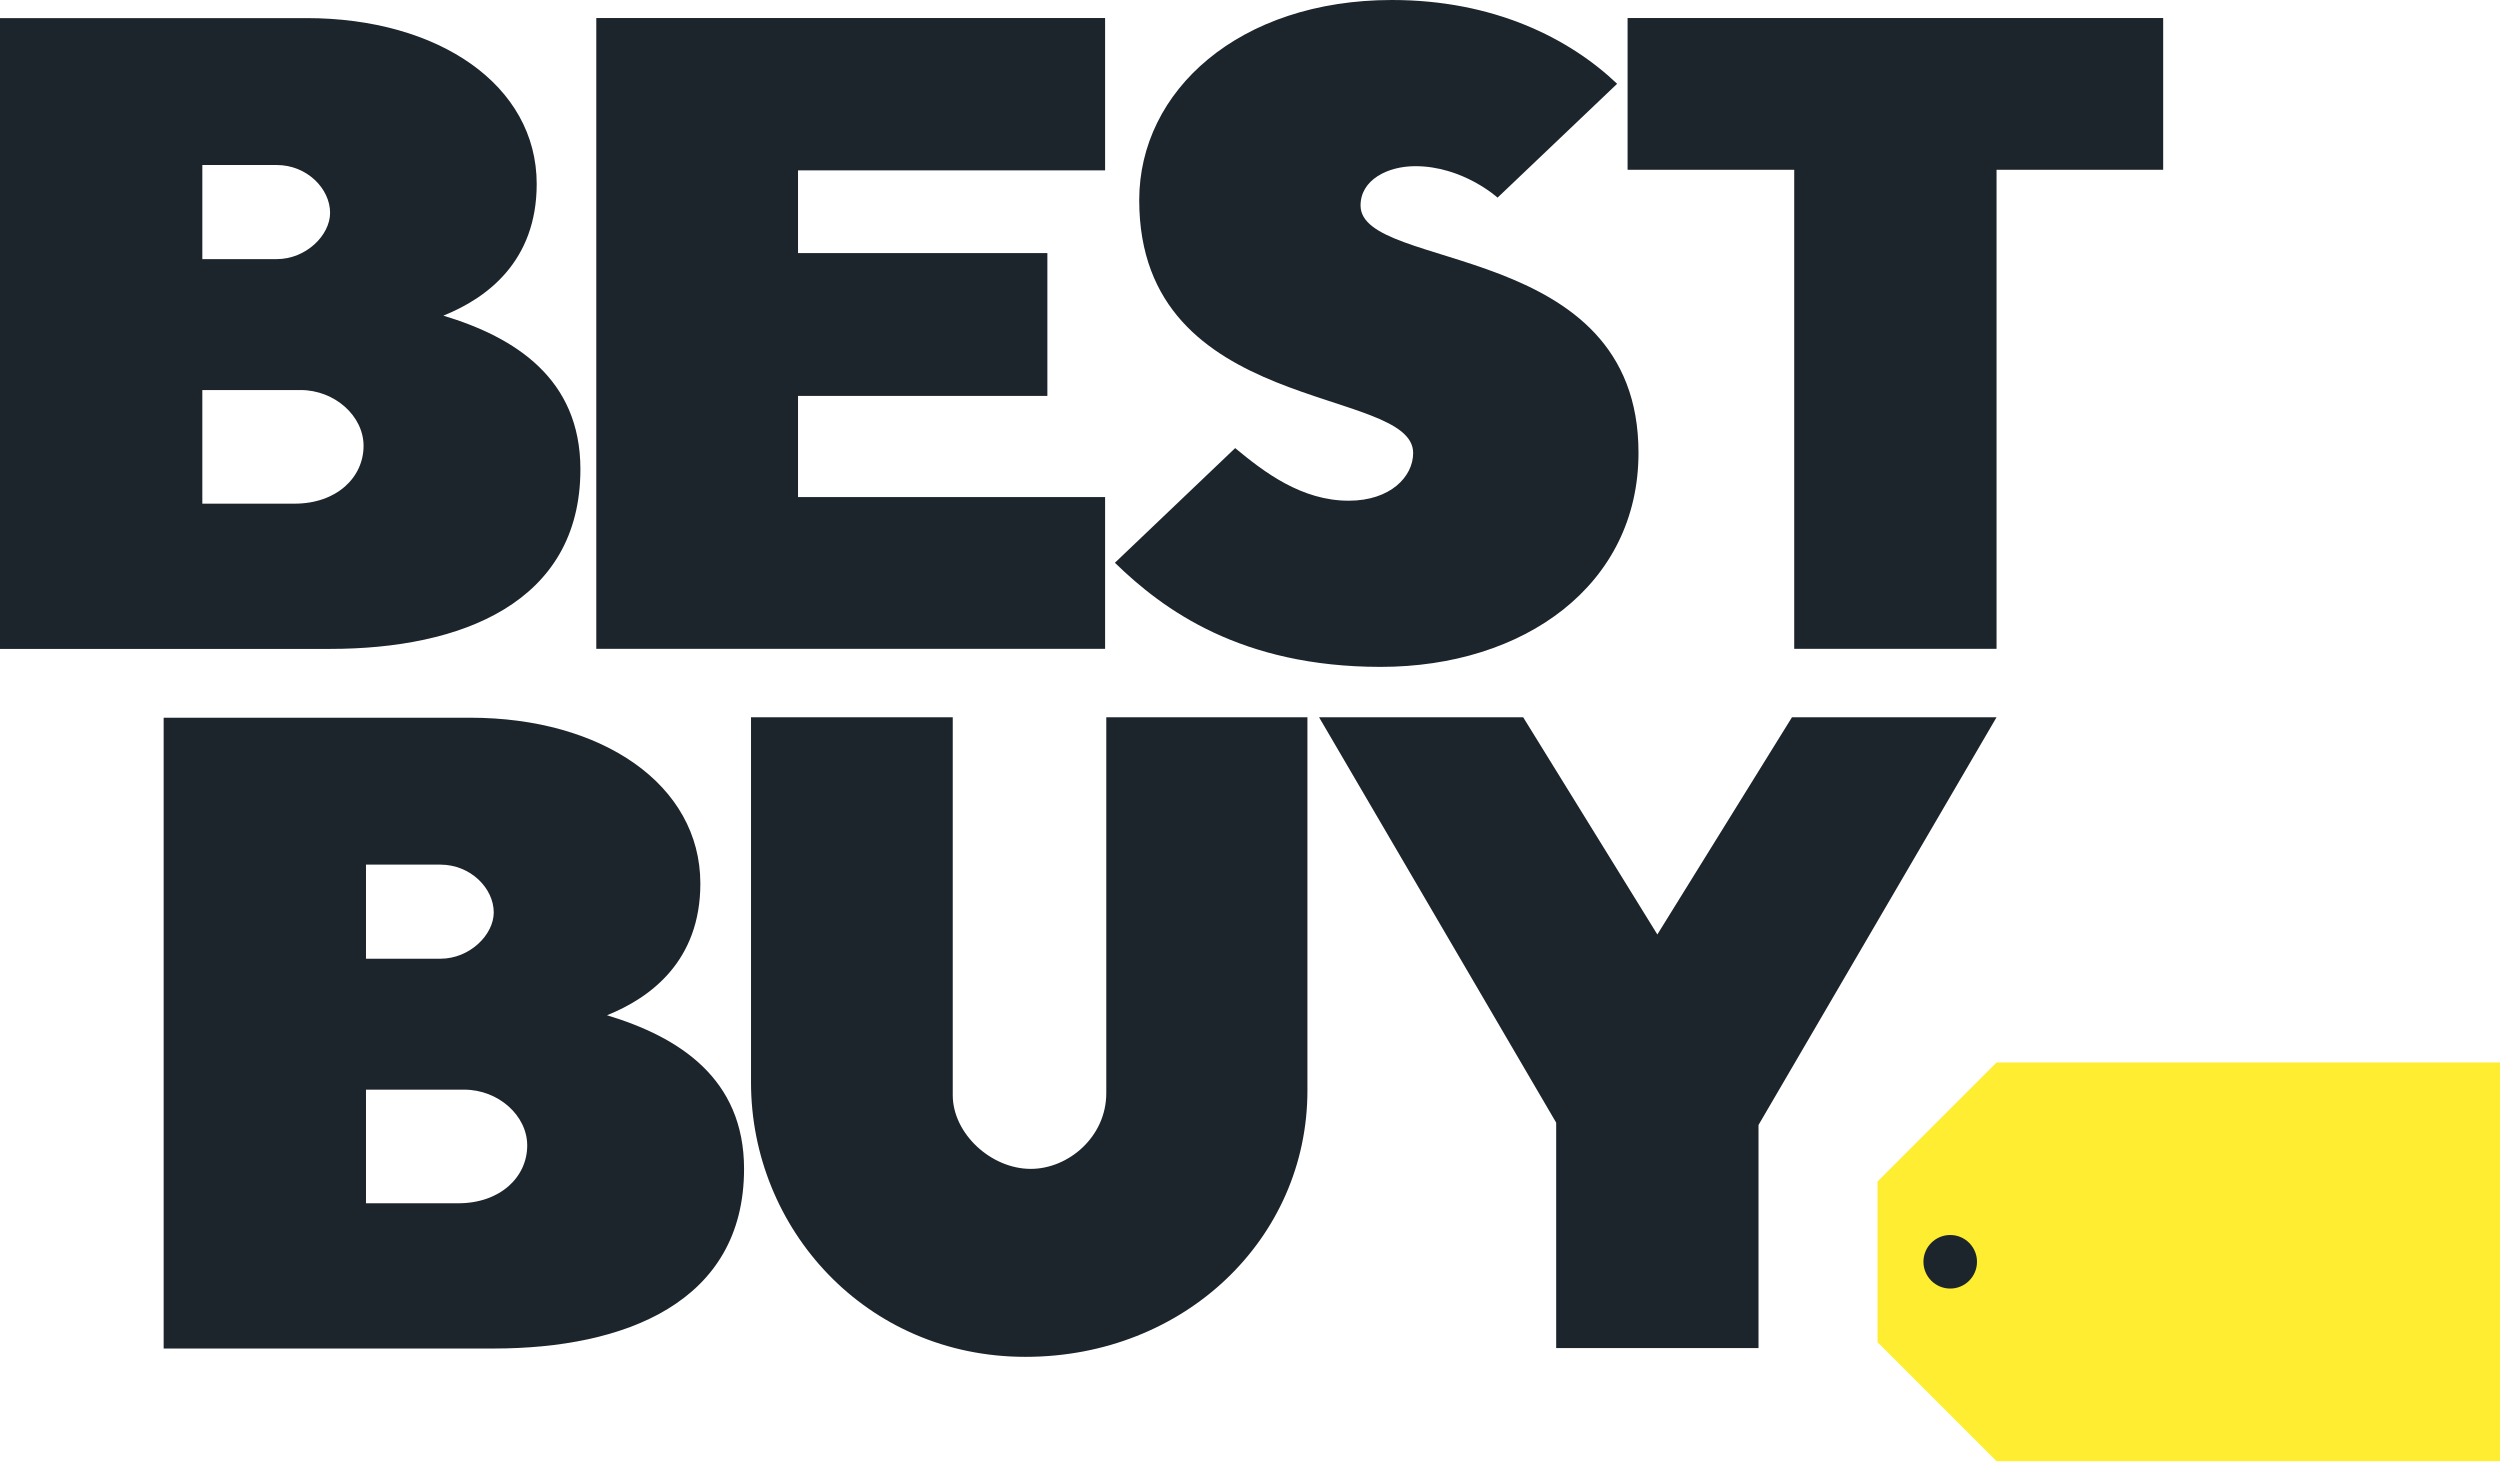
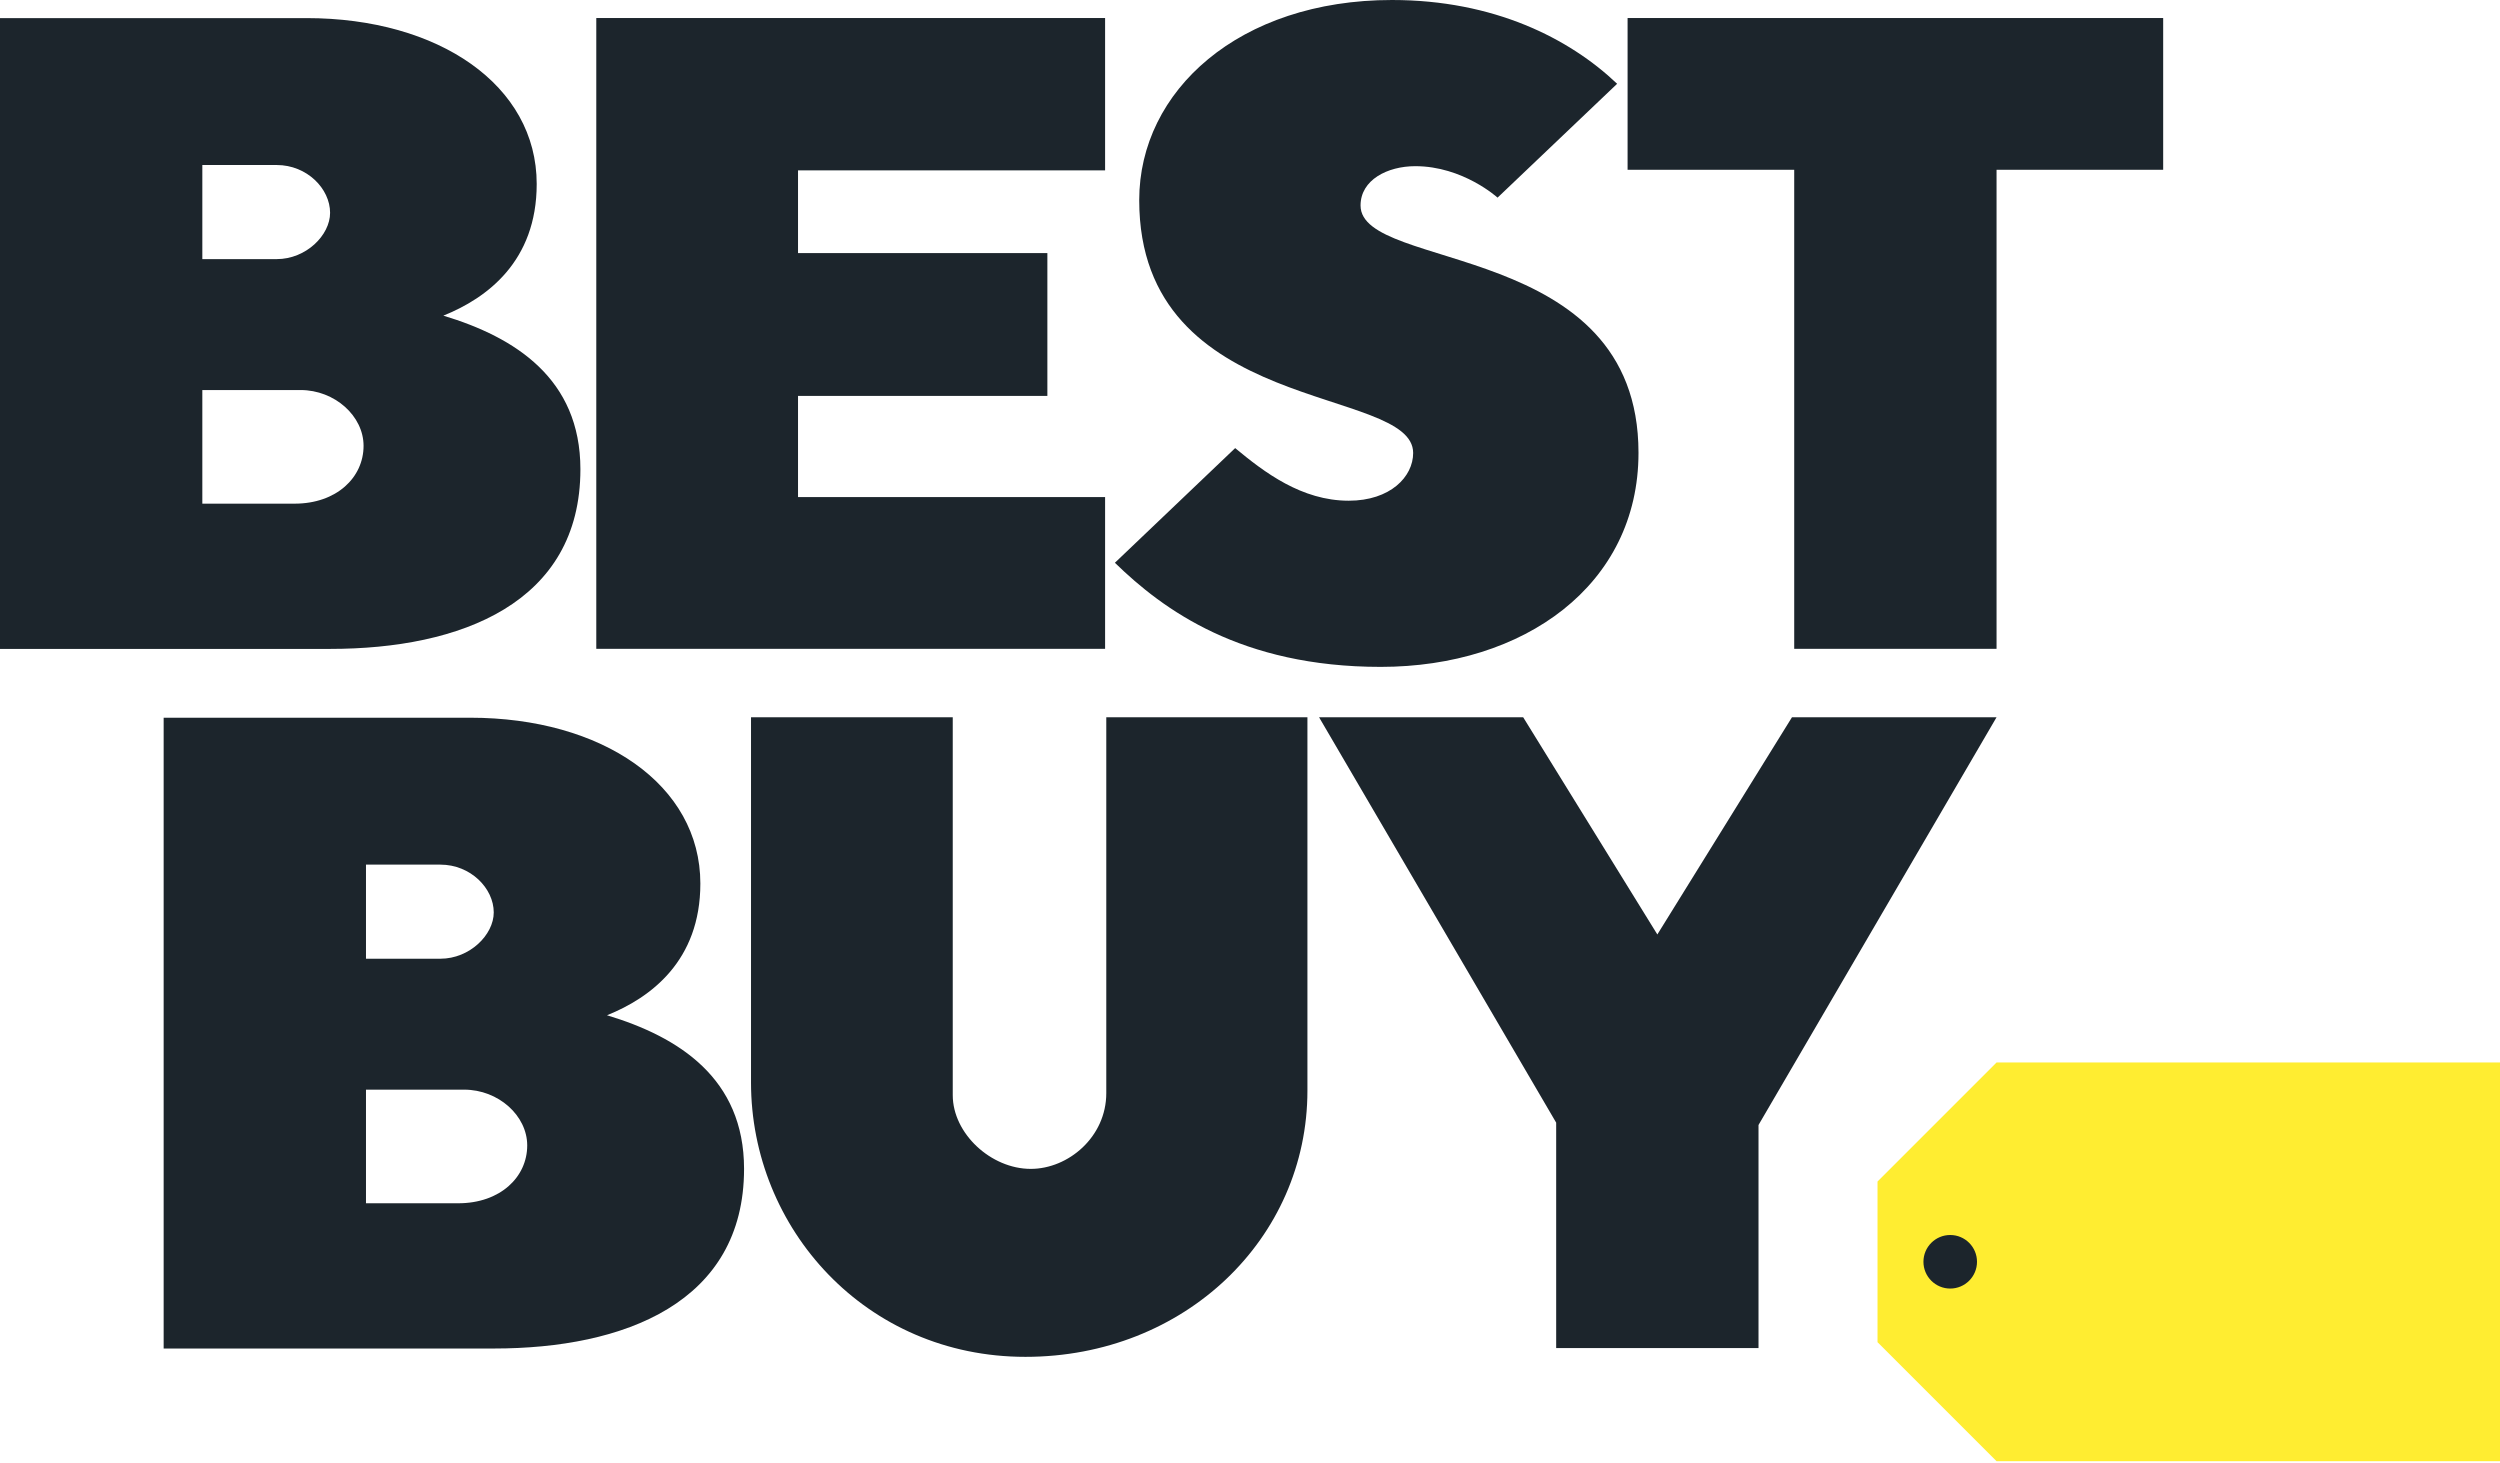
- <svg xmlns="http://www.w3.org/2000/svg" width="1000" height="584.485">
+ <svg xmlns="http://www.w3.org/2000/svg" width="1000" height="585" viewBox="0 0 1000 585">
  <g transform="translate(-137.5,-22.39016)">
    <path style="fill:#1c252c" d="m 137.5,29.631 0,252.321 132.111,0 c 51.998,0 100.051,-18.25 100.051,-71.858 0,-36.241 -26.108,-52.784 -54.823,-61.444 17.495,-7.018 37.342,-21.761 37.342,-52.666 0,-39.556 -39.248,-66.353 -92.091,-66.353 l -122.59,0 z m 80.933,58.766 29.755,0 c 12.113,0 21.349,9.488 21.349,19.117 0,8.947 -9.597,18.522 -21.349,18.522 l -29.755,0 0,-37.64 z m 0,90.008 39.276,0 c 13.711,0 25.217,10.414 25.217,22.316 0,12.639 -10.761,23.134 -27.598,23.134 l -36.896,0 0,-45.45 z" id="path2998" />
    <path id="path3005" d="m 202.961,309.475 0,252.321 132.111,0 c 51.998,0 100.051,-18.25 100.051,-71.858 0,-36.241 -26.108,-52.784 -54.823,-61.444 17.495,-7.018 37.342,-21.761 37.342,-52.666 0,-39.556 -39.248,-66.353 -92.091,-66.353 l -122.59,0 z m 80.933,58.766 29.755,0 c 12.113,0 21.349,9.488 21.349,19.117 0,8.947 -9.597,18.522 -21.349,18.522 l -29.755,0 0,-37.64 z m 0,90.008 39.276,0 c 13.711,0 25.217,10.414 25.217,22.316 0,12.639 -10.761,23.134 -27.598,23.134 l -36.896,0 0,-45.45 z" style="fill:#1c252c" />
    <path style="fill:#1c252c" d="m 376.015,281.922 0,-252.321 203.523,0 0,60.938 -122.828,0 0,33.087 99.738,0 0,57.129 -99.738,0 0,40.467 122.828,0 0,60.7 z" id="path3007" />
    <path style="fill:#1c252c" d="m 689.788,289.144 c 57.288,0 103.111,-32.677 103.111,-85.632 0,-85.461 -111.178,-72.31 -111.178,-98.919 0,-10.278 10.809,-15.733 21.895,-15.733 19.104,0 32.907,12.586 32.907,12.586 L 784.354,55.904 C 765.223,37.697 735.009,22.39 694.307,22.39 c -61.128,0 -101.119,36.28 -101.119,80.045 0,86.548 109.575,73.987 109.575,101.143 0,9.519 -9.158,19.096 -25.769,19.096 -18.859,0 -33.799,-11.385 -45.426,-21.044 l -48.111,45.868 c 19.373,18.87 50.475,41.646 106.33,41.646 z" id="path3009" />
    <path style="fill:#1c252c" d="m 855.186,281.922 0,-191.621 -66.651,0 0,-60.7 214.235,0 0,60.7 -66.651,0 0,191.621 z" id="path3011" />
    <path style="fill:#1c252c" d="m 437.905,309.296 80.695,0 0,151.154 c 0,15.349 15.276,29.494 31.203,29.494 15.024,0 30.211,-12.773 30.211,-30.301 l 0,-150.347 80.457,0 0,149.319 c 0,59.251 -49.193,106.514 -112.8,106.514 -63.97,0 -109.766,-51.437 -109.766,-109.742 z" id="path3013" />
    <path style="fill:#1c252c;fill-opacity:1;stroke:none" d="m 759.971,561.617 0,-90.162 -94.845,-162.159 81.645,0 53.666,86.884 53.852,-86.884 81.83,0 -95.215,163.086 0,89.234 z" id="path3015" />
    <path style="fill:#ffed31" d="m 936.119,447.389 -47.608,47.608 0,64.27 47.608,47.608 201.381,0 0,-159.486 z" id="path3017" />
    <path style="fill:#1c252c" id="path3024" d="m 469,573.362 c 0,2.209 -1.791,4 -4,4 -2.209,0 -4,-1.791 -4,-4 0,-2.209 1.791,-4 4,-4 2.209,0 4,1.791 4,4 z" transform="matrix(2.677934,0,0,2.677934,-327.6508,-1008.324)" />
  </g>
</svg>
